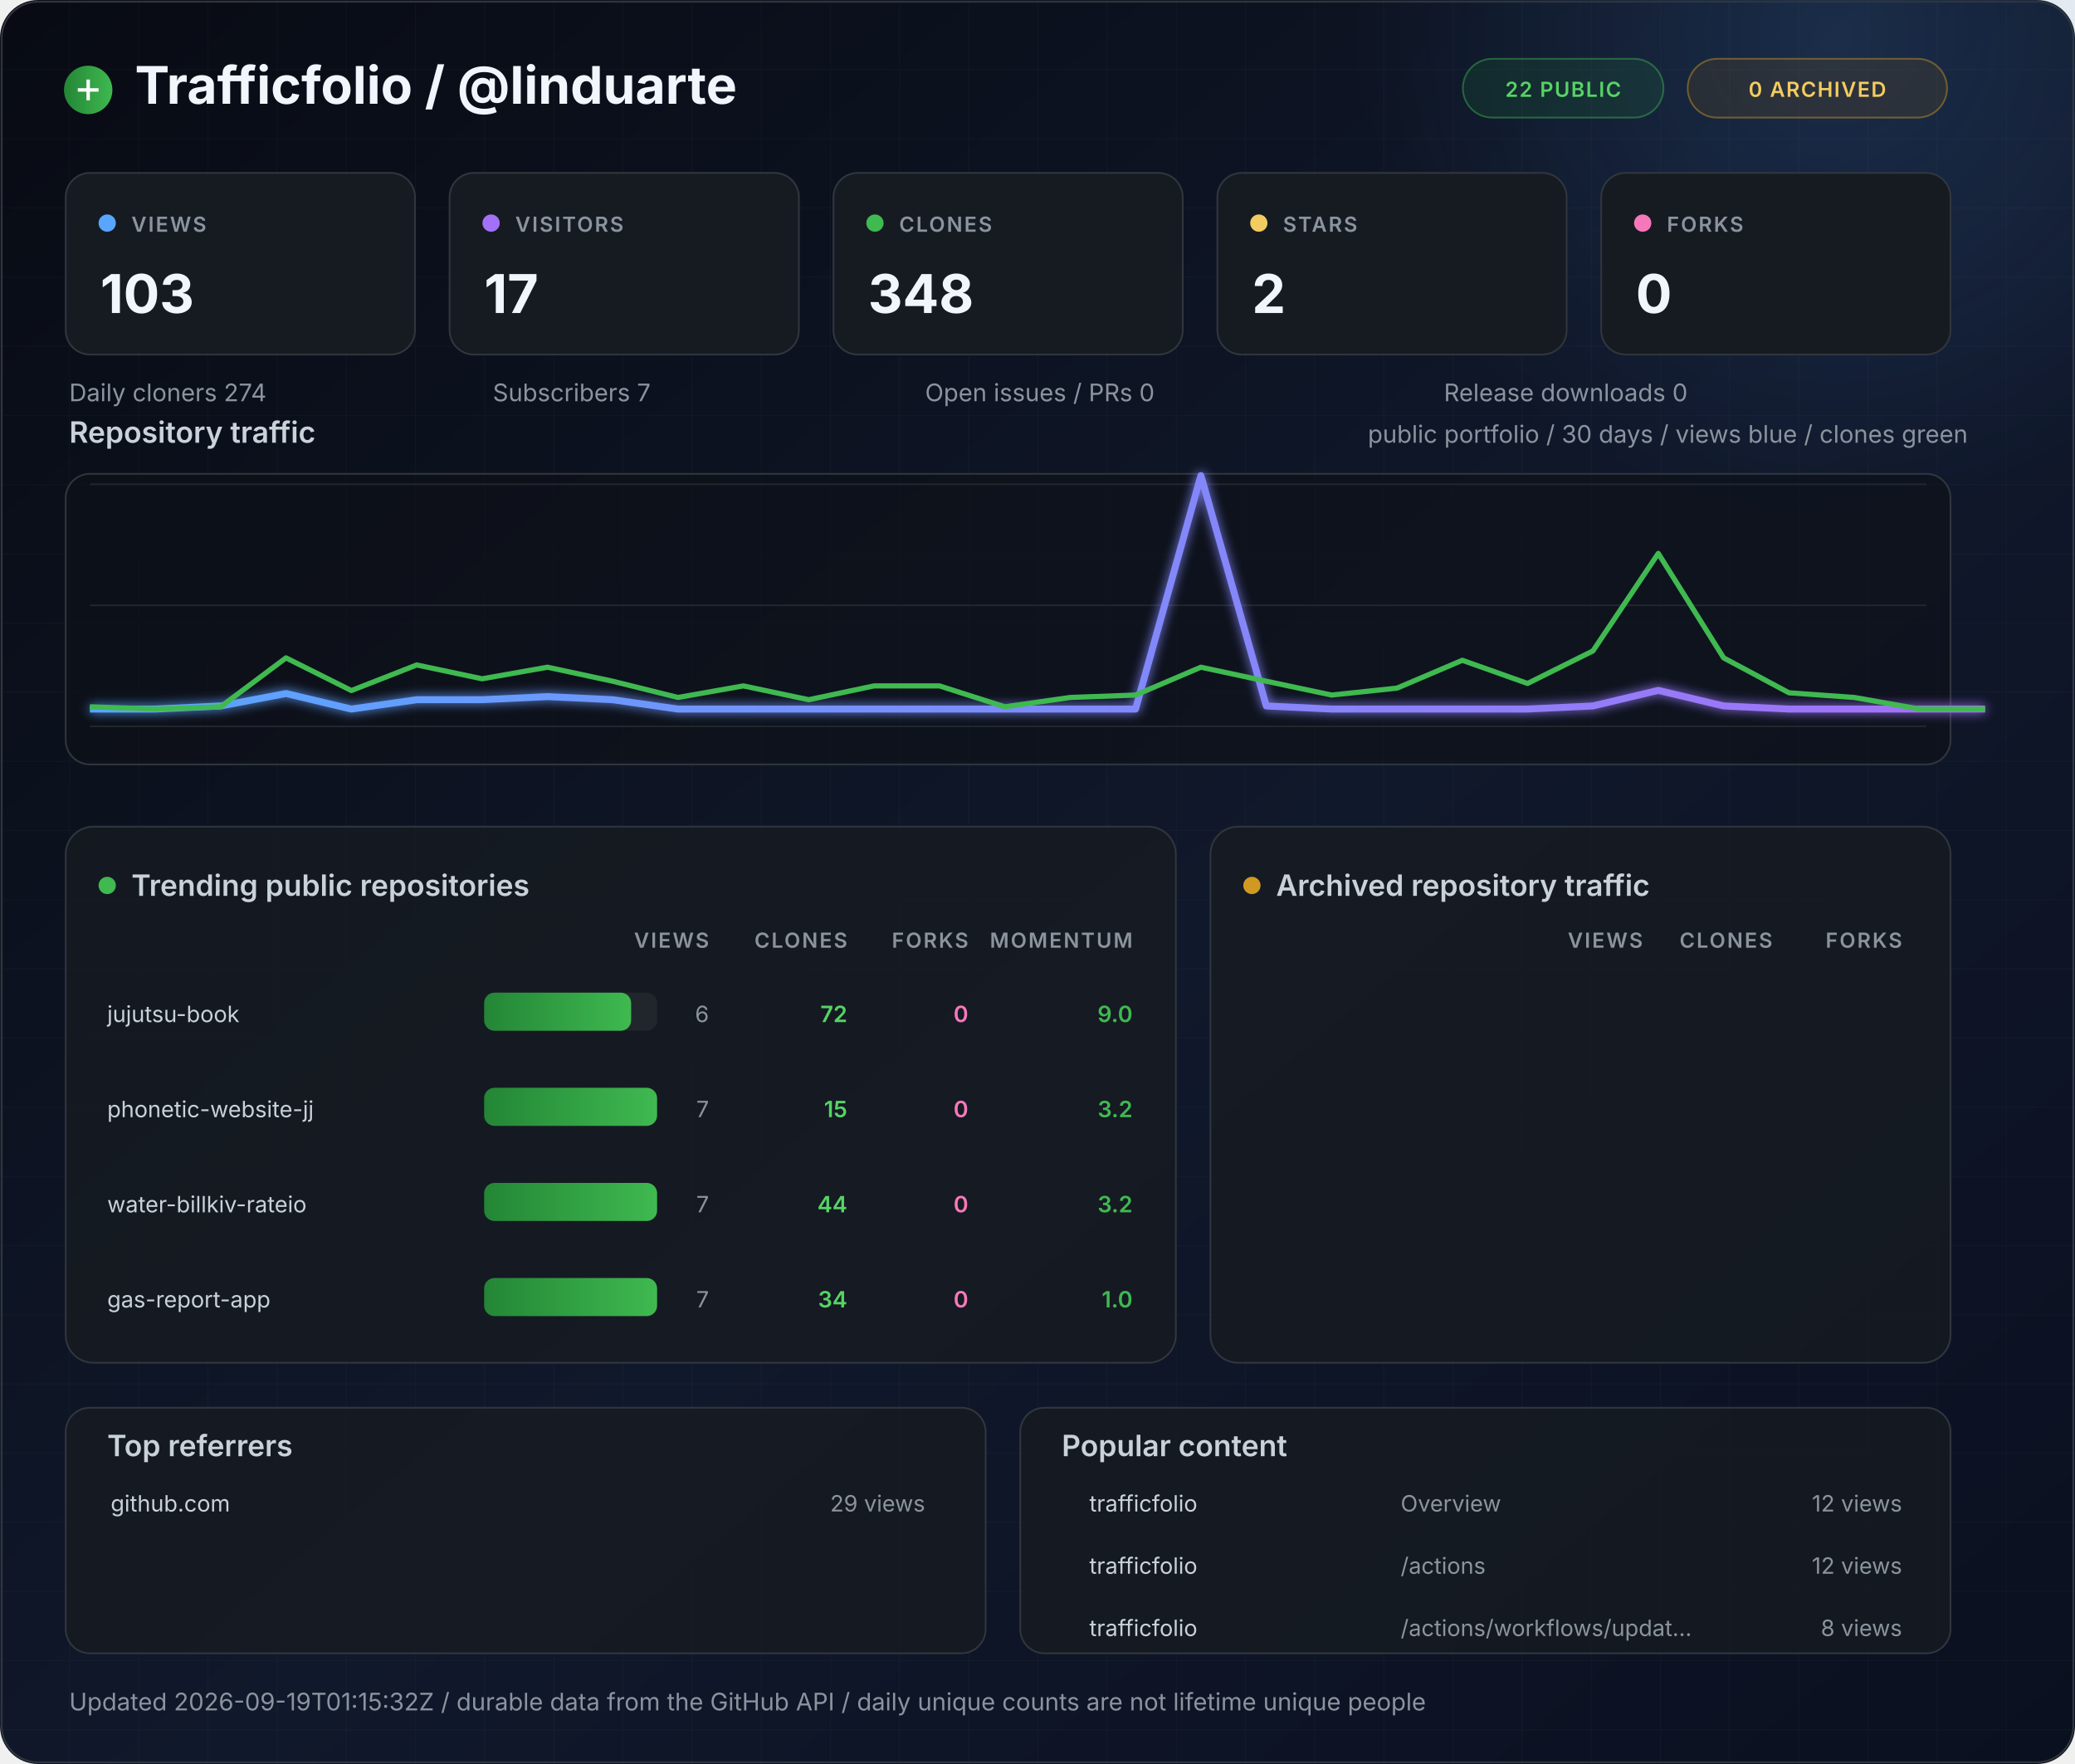
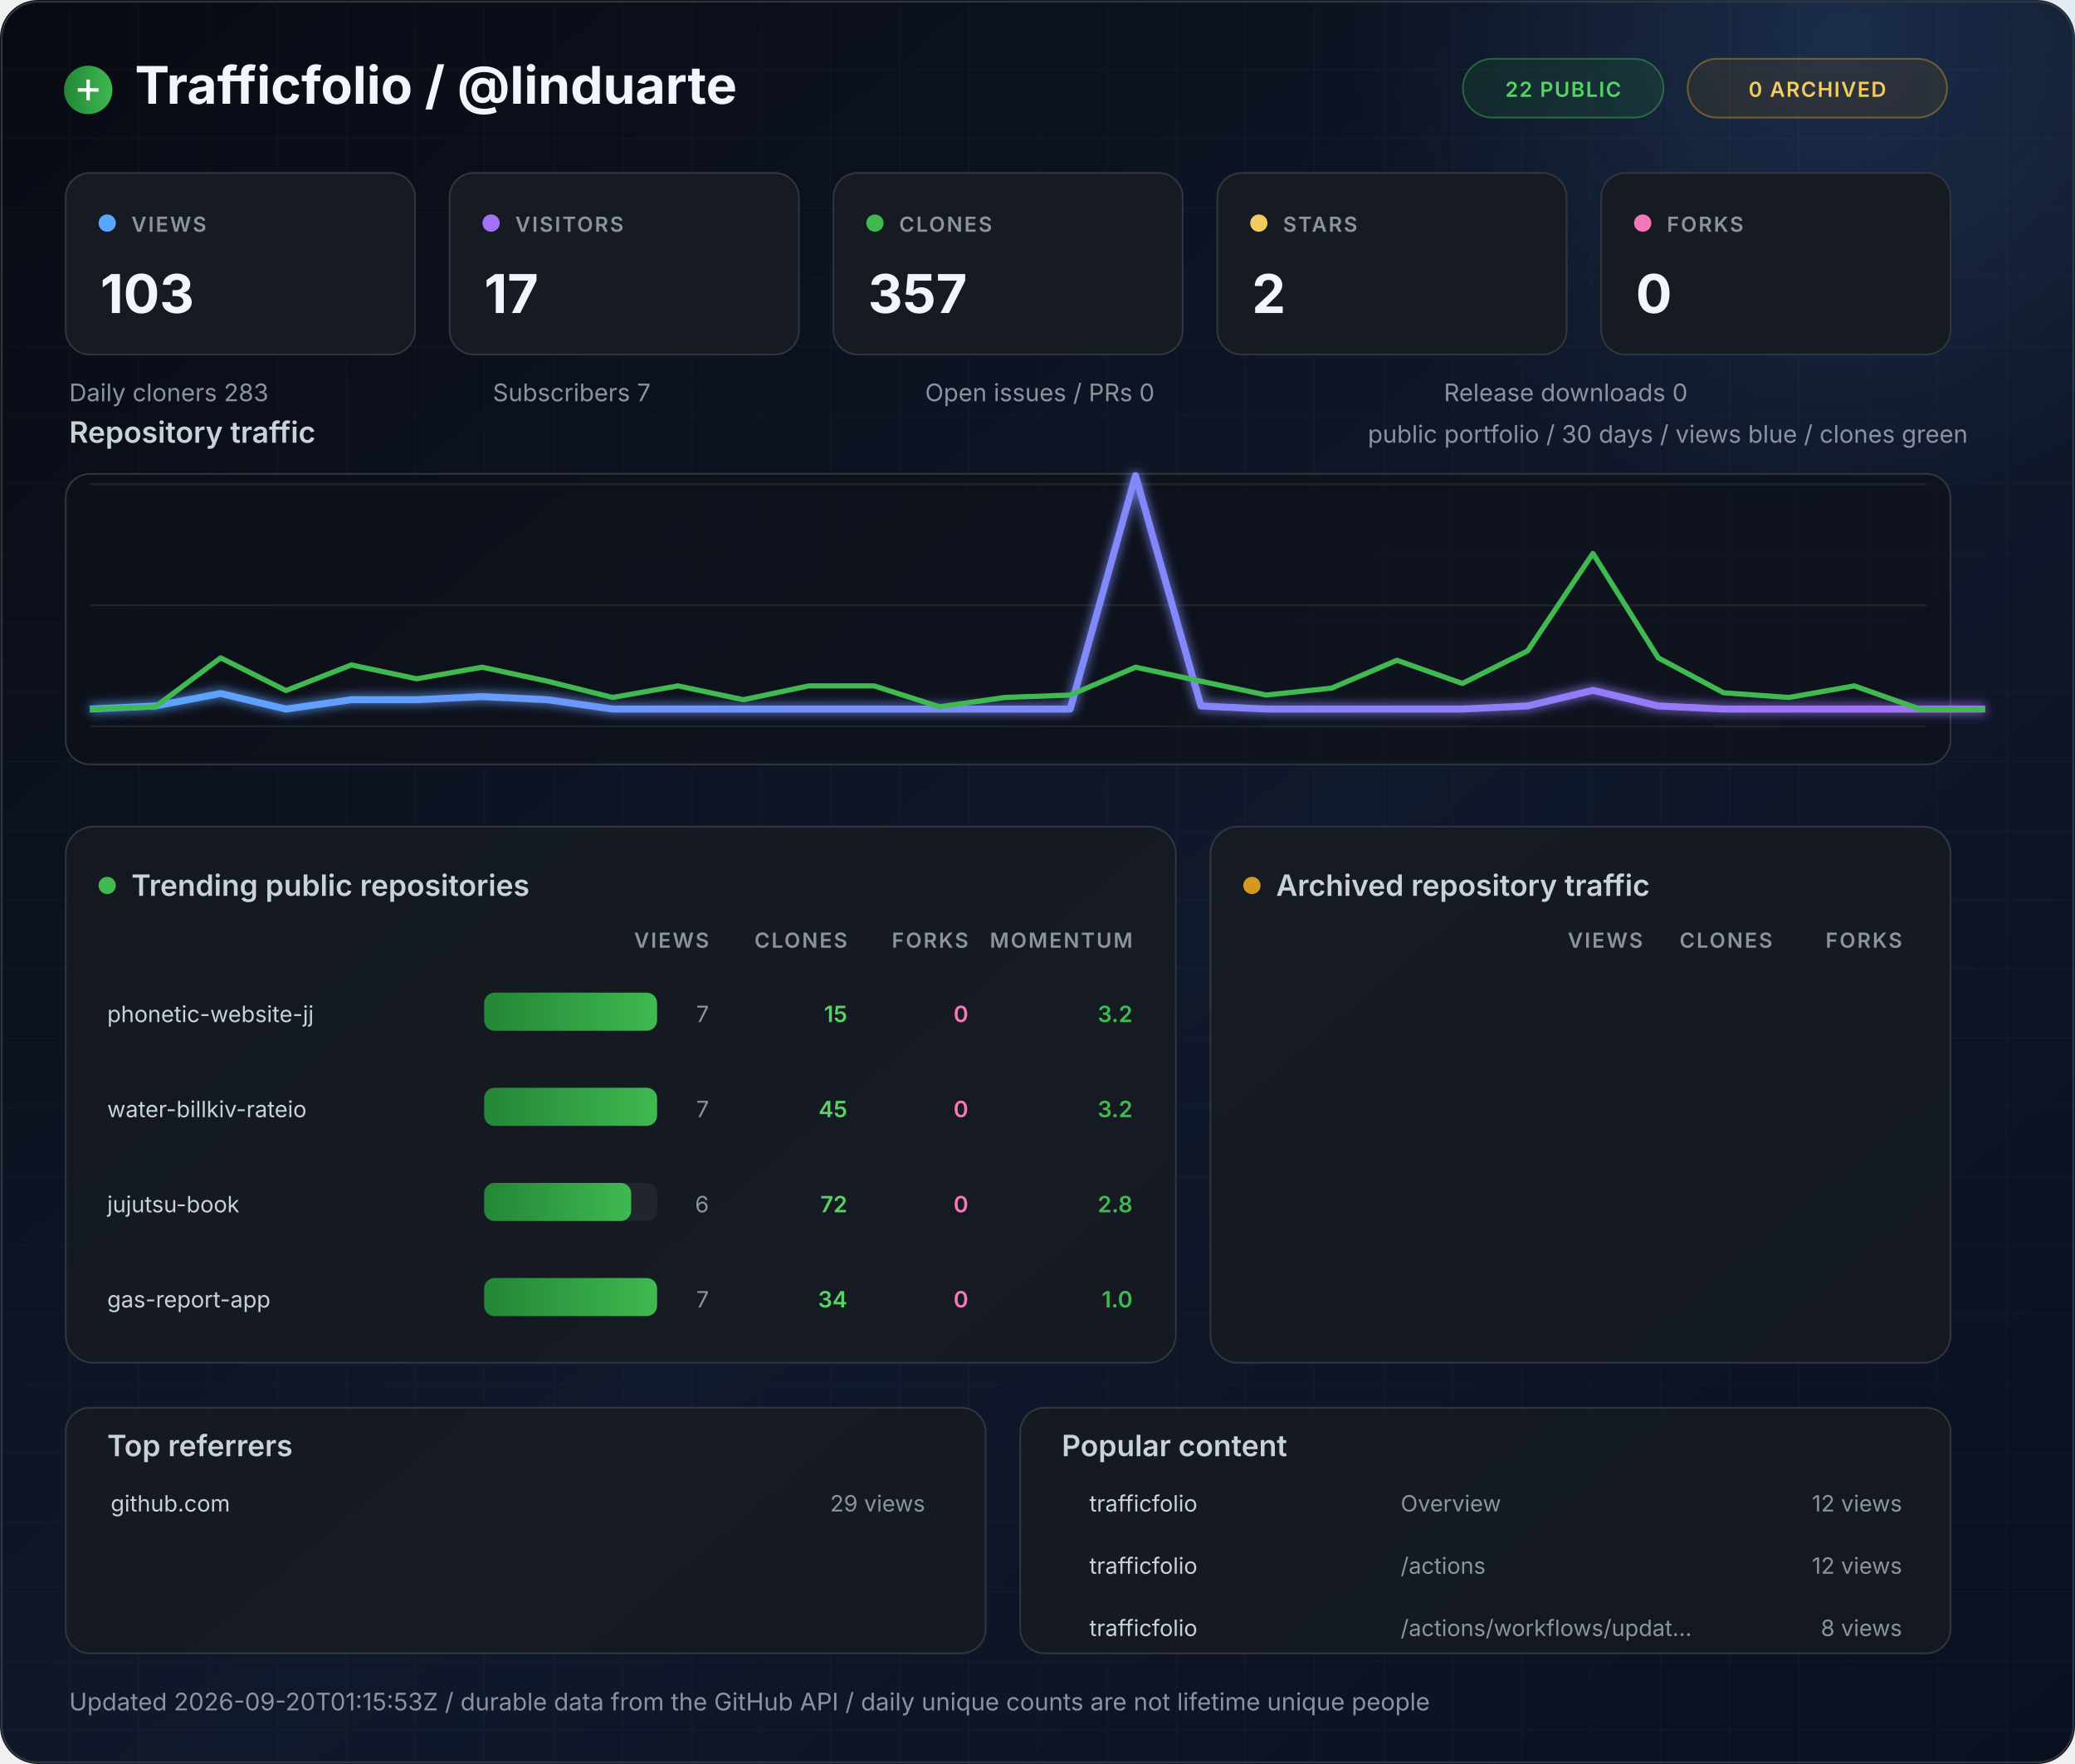
<svg xmlns="http://www.w3.org/2000/svg" width="1200" height="1020" viewBox="0 0 1200 1020" role="img" aria-label="Trafficfolio GitHub analytics dashboard for linduarte">
  <defs>
    <linearGradient id="bg" x1="0" y1="0" x2="1" y2="1">
      <stop stop-color="#080b13" />
      <stop offset=".55" stop-color="#10182b" />
      <stop offset="1" stop-color="#0b1020" />
    </linearGradient>
    <linearGradient id="line" x1="0" y1="0" x2="1" y2="0">
      <stop stop-color="#58a6ff" />
      <stop offset="1" stop-color="#a371f7" />
    </linearGradient>
    <linearGradient id="bar" x1="0" y1="0" x2="1" y2="0">
      <stop stop-color="#238636" />
      <stop offset="1" stop-color="#3fb950" />
    </linearGradient>
    <linearGradient id="archiveBar" x1="0" y1="0" x2="1" y2="0">
      <stop stop-color="#9e6a03" />
      <stop offset="1" stop-color="#f2cc60" />
    </linearGradient>
    <radialGradient id="ambient">
      <stop stop-color="#58a6ff" stop-opacity=".16" />
      <stop offset="1" stop-color="#58a6ff" stop-opacity="0" />
    </radialGradient>
    <pattern id="grid" width="40" height="40" patternUnits="userSpaceOnUse">
      <path d="M40 0H0V40" fill="none" stroke="#ffffff" stroke-opacity=".025" />
    </pattern>
    <filter id="glow">
      <feGaussianBlur stdDeviation="3" result="b" />
      <feMerge>
        <feMergeNode in="b" />
        <feMergeNode in="SourceGraphic" />
      </feMerge>
    </filter>
    <style>
    .title{font:750 30px -apple-system,BlinkMacSystemFont,"Segoe UI",sans-serif;fill:#f0f6fc}
    .subtitle{font:14px -apple-system,BlinkMacSystemFont,"Segoe UI",sans-serif;fill:#8b949e}
    .label{font:600 12px -apple-system,BlinkMacSystemFont,"Segoe UI",sans-serif;fill:#8b949e;letter-spacing:1px}
    .metric{font:700 31px -apple-system,BlinkMacSystemFont,"Segoe UI",sans-serif;fill:#f0f6fc}
    .section{font:600 17px -apple-system,BlinkMacSystemFont,"Segoe UI",sans-serif;fill:#c9d1d9}
    .repo,.value,.trend,.archive,.clone,.fork{font:13px -apple-system,BlinkMacSystemFont,"Segoe UI",sans-serif;fill:#c9d1d9}
    .value{fill:#8b949e} .trend{fill:#3fb950;font-weight:600} .archive{fill:#d29922}
    .clone{fill:#56d364;font-weight:600} .fork{fill:#f778ba;font-weight:600}
    .pill{font:600 12px -apple-system,BlinkMacSystemFont,"Segoe UI",sans-serif;letter-spacing:.7px}
  </style>
  </defs>
  <rect width="1200" height="1020" rx="22" fill="url(#bg)" />
  <rect width="1200" height="1020" rx="22" fill="url(#grid)" />
  <circle cx="1060" cy="20" r="280" fill="url(#ambient)" />
  <rect x="1" y="1" width="1198" height="1018" rx="21" fill="none" stroke="#30363d" />
  <circle cx="51" cy="52" r="14" fill="url(#bar)" />
  <path d="M45 52h12M51 46v12" stroke="#fff" stroke-width="2" />
  <text x="78" y="60" class="title">Trafficfolio / @linduarte</text>
  <rect x="846" y="34" width="116" height="34" rx="17" fill="#238636" fill-opacity=".16" stroke="#3fb950" stroke-opacity=".45" />
  <text x="904" y="56" text-anchor="middle" class="pill" fill="#56d364">22 PUBLIC</text>
  <rect x="976" y="34" width="150" height="34" rx="17" fill="#9e6a03" fill-opacity=".14" stroke="#d29922" stroke-opacity=".45" />
  <text x="1051" y="56" text-anchor="middle" class="pill" fill="#f2cc60">0 ARCHIVED</text>
  <rect x="38" y="100" width="202" height="105" rx="14" fill="#161b22" stroke="#30363d" />
  <circle cx="62" cy="129" r="5" fill="#58a6ff" />
  <text x="76" y="134" class="label">VIEWS</text>
  <text x="58" y="181" class="metric">103</text>
  <rect x="260" y="100" width="202" height="105" rx="14" fill="#161b22" stroke="#30363d" />
  <circle cx="284" cy="129" r="5" fill="#a371f7" />
  <text x="298" y="134" class="label">VISITORS</text>
  <text x="280" y="181" class="metric">17</text>
  <rect x="482" y="100" width="202" height="105" rx="14" fill="#161b22" stroke="#30363d" />
  <circle cx="506" cy="129" r="5" fill="#3fb950" />
  <text x="520" y="134" class="label">CLONES</text>
-   <text x="502" y="181" class="metric">348</text>
+   <text x="502" y="181" class="metric">357</text>
  <rect x="704" y="100" width="202" height="105" rx="14" fill="#161b22" stroke="#30363d" />
  <circle cx="728" cy="129" r="5" fill="#f2cc60" />
  <text x="742" y="134" class="label">STARS</text>
  <text x="724" y="181" class="metric">2</text>
  <rect x="926" y="100" width="202" height="105" rx="14" fill="#161b22" stroke="#30363d" />
  <circle cx="950" cy="129" r="5" fill="#f778ba" />
  <text x="964" y="134" class="label">FORKS</text>
  <text x="946" y="181" class="metric">0</text>
-   <text x="40" y="232" class="subtitle">Daily cloners 274</text>
+   <text x="40" y="232" class="subtitle">Daily cloners 283</text>
  <text x="285" y="232" class="subtitle">Subscribers 7</text>
  <text x="535" y="232" class="subtitle">Open issues / PRs 0</text>
  <text x="835" y="232" class="subtitle">Release downloads 0</text>
  <text x="40" y="256" class="section">Repository traffic</text>
  <text x="1138" y="256" text-anchor="end" class="subtitle">public portfolio / 30 days / views blue / clones green</text>
  <rect x="38" y="274" width="1090" height="168" rx="14" fill="#0d1117" fill-opacity=".62" stroke="#30363d" />
  <line x1="52" y1="420" x2="1114" y2="420" stroke="#21262d" />
  <line x1="52" y1="350" x2="1114" y2="350" stroke="#21262d" />
  <line x1="52" y1="280" x2="1114" y2="280" stroke="#21262d" />
-   <polyline points="52.0,410.0 89.8,410.0 127.6,408.2 165.4,401.0 203.2,410.0 241.0,404.6 278.8,404.6 316.6,402.8 354.3,404.6 392.1,410.0 429.9,410.0 467.7,410.0 505.5,410.0 543.3,410.0 581.1,410.0 618.9,410.0 656.7,410.0 694.5,275.0 732.3,408.2 770.1,410.0 807.9,410.0 845.7,410.0 883.4,410.0 921.2,408.2 959.0,399.2 996.8,408.2 1034.6,410.0 1072.4,410.0 1110.2,410.0 1148.0,410.0" fill="none" stroke="url(#line)" stroke-width="4" stroke-linejoin="round" filter="url(#glow)" />
-   <polyline points="52.0,408.7 89.8,410.0 127.6,408.7 165.4,380.4 203.2,399.3 241.0,384.5 278.8,392.5 316.6,385.8 354.3,393.9 392.1,403.3 429.9,396.6 467.7,404.6 505.5,396.6 543.3,396.6 581.1,408.7 618.9,403.3 656.7,401.9 694.5,385.8 732.3,393.9 770.1,401.9 807.9,397.9 845.7,381.8 883.4,395.2 921.2,376.4 959.0,320.0 996.8,380.4 1034.6,400.6 1072.4,403.3 1110.2,410.0 1148.0,410.0" fill="none" stroke="#3fb950" stroke-width="3" stroke-linejoin="round" />
+   <polyline points="52.0,410.0 89.8,408.2 127.6,401.0 165.4,410.0 203.2,404.6 241.0,404.6 278.8,402.8 316.6,404.6 354.3,410.0 392.1,410.0 429.9,410.0 467.7,410.0 505.5,410.0 543.3,410.0 581.1,410.0 618.9,410.0 656.7,275.0 694.5,408.2 732.3,410.0 770.1,410.0 807.9,410.0 845.7,410.0 883.4,408.2 921.2,399.2 959.0,408.2 996.8,410.0 1034.6,410.0 1072.4,410.0 1110.2,410.0 1148.0,410.0" fill="none" stroke="url(#line)" stroke-width="4" stroke-linejoin="round" filter="url(#glow)" />
+   <polyline points="52.0,410.0 89.8,408.7 127.6,380.4 165.4,399.3 203.2,384.5 241.0,392.5 278.8,385.8 316.6,393.9 354.3,403.3 392.1,396.6 429.9,404.6 467.7,396.6 505.5,396.6 543.3,408.7 581.1,403.3 618.9,401.9 656.7,385.8 694.5,393.9 732.3,401.9 770.1,397.9 807.9,381.8 845.7,395.2 883.4,376.4 921.2,320.0 959.0,380.4 996.8,400.6 1034.6,403.3 1072.4,396.6 1110.2,410.0 1148.0,410.0" fill="none" stroke="#3fb950" stroke-width="3" stroke-linejoin="round" />
  <rect x="38" y="478" width="642" height="310" rx="16" fill="#161b22" fill-opacity=".82" stroke="#30363d" />
  <circle cx="62" cy="512" r="5" fill="#3fb950" />
  <text x="76" y="518" class="section">Trending public repositories</text>
  <text x="410" y="548" text-anchor="end" class="label">VIEWS</text>
  <text x="490" y="548" text-anchor="end" class="label">CLONES</text>
  <text x="560" y="548" text-anchor="end" class="label">FORKS</text>
  <text x="655" y="548" text-anchor="end" class="label">MOMENTUM</text>
-   <text x="62" y="591" class="repo">jujutsu-book</text>
+   <text x="62" y="591" class="repo">phonetic-website-jj</text>
  <rect x="280" y="574" width="100" height="22" rx="6" fill="#21262d" />
-   <rect x="280" y="574" width="85" height="22" rx="6" fill="url(#bar)" />
-   <text x="410" y="591" text-anchor="end" class="value">6</text>
-   <text x="490" y="591" text-anchor="end" class="clone">72</text>
+   <rect x="280" y="574" width="100" height="22" rx="6" fill="url(#bar)" />
+   <text x="410" y="591" text-anchor="end" class="value">7</text>
+   <text x="490" y="591" text-anchor="end" class="clone">15</text>
  <text x="560" y="591" text-anchor="end" class="fork">0</text>
-   <text x="655" y="591" text-anchor="end" class="trend">9.0</text>
-   <text x="62" y="646" class="repo">phonetic-website-jj</text>
+   <text x="655" y="591" text-anchor="end" class="trend">3.2</text>
+   <text x="62" y="646" class="repo">water-billkiv-rateio</text>
  <rect x="280" y="629" width="100" height="22" rx="6" fill="#21262d" />
  <rect x="280" y="629" width="100" height="22" rx="6" fill="url(#bar)" />
  <text x="410" y="646" text-anchor="end" class="value">7</text>
-   <text x="490" y="646" text-anchor="end" class="clone">15</text>
+   <text x="490" y="646" text-anchor="end" class="clone">45</text>
  <text x="560" y="646" text-anchor="end" class="fork">0</text>
  <text x="655" y="646" text-anchor="end" class="trend">3.2</text>
-   <text x="62" y="701" class="repo">water-billkiv-rateio</text>
+   <text x="62" y="701" class="repo">jujutsu-book</text>
  <rect x="280" y="684" width="100" height="22" rx="6" fill="#21262d" />
-   <rect x="280" y="684" width="100" height="22" rx="6" fill="url(#bar)" />
-   <text x="410" y="701" text-anchor="end" class="value">7</text>
-   <text x="490" y="701" text-anchor="end" class="clone">44</text>
+   <rect x="280" y="684" width="85" height="22" rx="6" fill="url(#bar)" />
+   <text x="410" y="701" text-anchor="end" class="value">6</text>
+   <text x="490" y="701" text-anchor="end" class="clone">72</text>
  <text x="560" y="701" text-anchor="end" class="fork">0</text>
-   <text x="655" y="701" text-anchor="end" class="trend">3.2</text>
+   <text x="655" y="701" text-anchor="end" class="trend">2.8</text>
  <text x="62" y="756" class="repo">gas-report-app</text>
  <rect x="280" y="739" width="100" height="22" rx="6" fill="#21262d" />
  <rect x="280" y="739" width="100" height="22" rx="6" fill="url(#bar)" />
  <text x="410" y="756" text-anchor="end" class="value">7</text>
  <text x="490" y="756" text-anchor="end" class="clone">34</text>
  <text x="560" y="756" text-anchor="end" class="fork">0</text>
  <text x="655" y="756" text-anchor="end" class="trend">1.0</text>
  <rect x="700" y="478" width="428" height="310" rx="16" fill="#161b22" fill-opacity=".82" stroke="#30363d" />
  <circle cx="724" cy="512" r="5" fill="#d29922" />
  <text x="738" y="518" class="section">Archived repository traffic</text>
  <text x="950" y="548" text-anchor="end" class="label">VIEWS</text>
  <text x="1025" y="548" text-anchor="end" class="label">CLONES</text>
  <text x="1100" y="548" text-anchor="end" class="label">FORKS</text>
  <rect x="38" y="814" width="532" height="142" rx="14" fill="#161b22" fill-opacity=".82" stroke="#30363d" />
  <text x="62" y="842" class="section">Top referrers</text>
  <text x="64" y="874" class="repo">github.com</text>
  <text x="535" y="874" text-anchor="end" class="value">29 views</text>
  <rect x="590" y="814" width="538" height="142" rx="14" fill="#161b22" fill-opacity=".82" stroke="#30363d" />
  <text x="614" y="842" class="section">Popular content</text>
  <text x="630" y="874" class="repo">trafficfolio</text>
  <text x="810" y="874" class="value">Overview</text>
  <text x="1100" y="874" text-anchor="end" class="value">12 views</text>
  <text x="630" y="910" class="repo">trafficfolio</text>
  <text x="810" y="910" class="value">/actions</text>
  <text x="1100" y="910" text-anchor="end" class="value">12 views</text>
  <text x="630" y="946" class="repo">trafficfolio</text>
  <text x="810" y="946" class="value">/actions/workflows/updat...</text>
  <text x="1100" y="946" text-anchor="end" class="value">8 views</text>
-   <text x="40" y="989" class="subtitle">Updated 2026-09-19T01:15:32Z / durable data from the GitHub API / daily unique counts are not lifetime unique people</text>
+   <text x="40" y="989" class="subtitle">Updated 2026-09-20T01:15:53Z / durable data from the GitHub API / daily unique counts are not lifetime unique people</text>
</svg>
